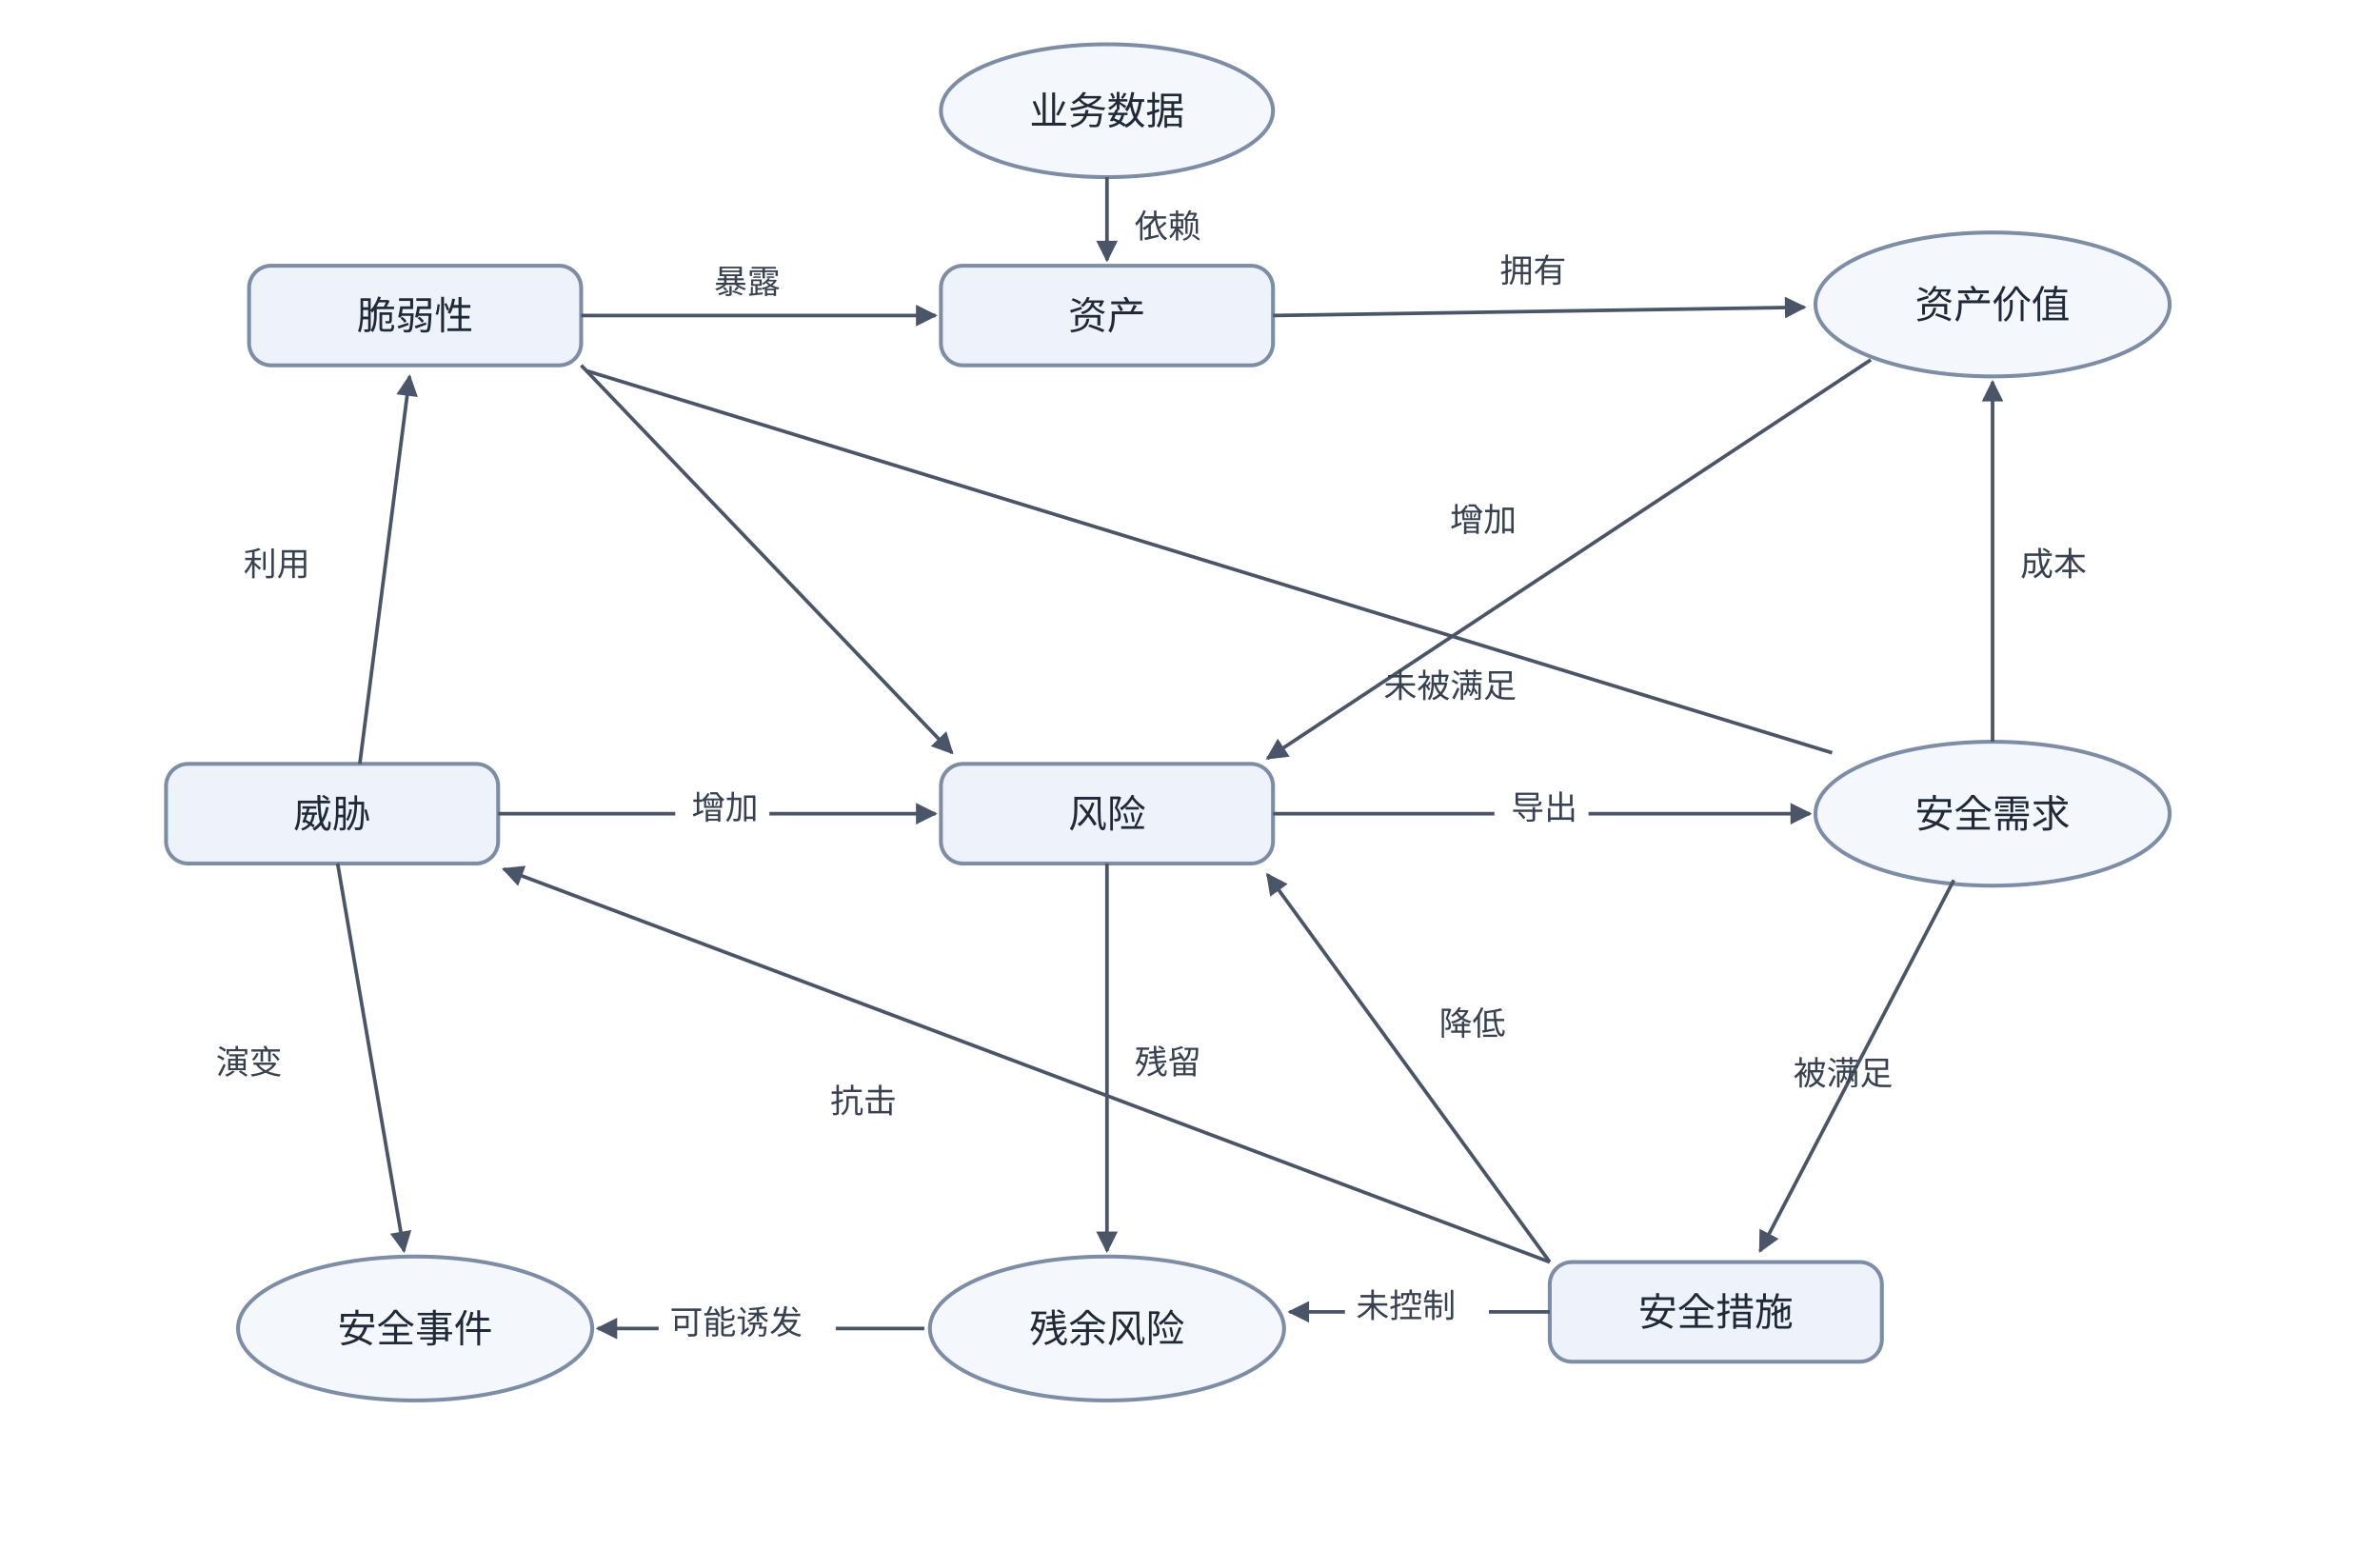
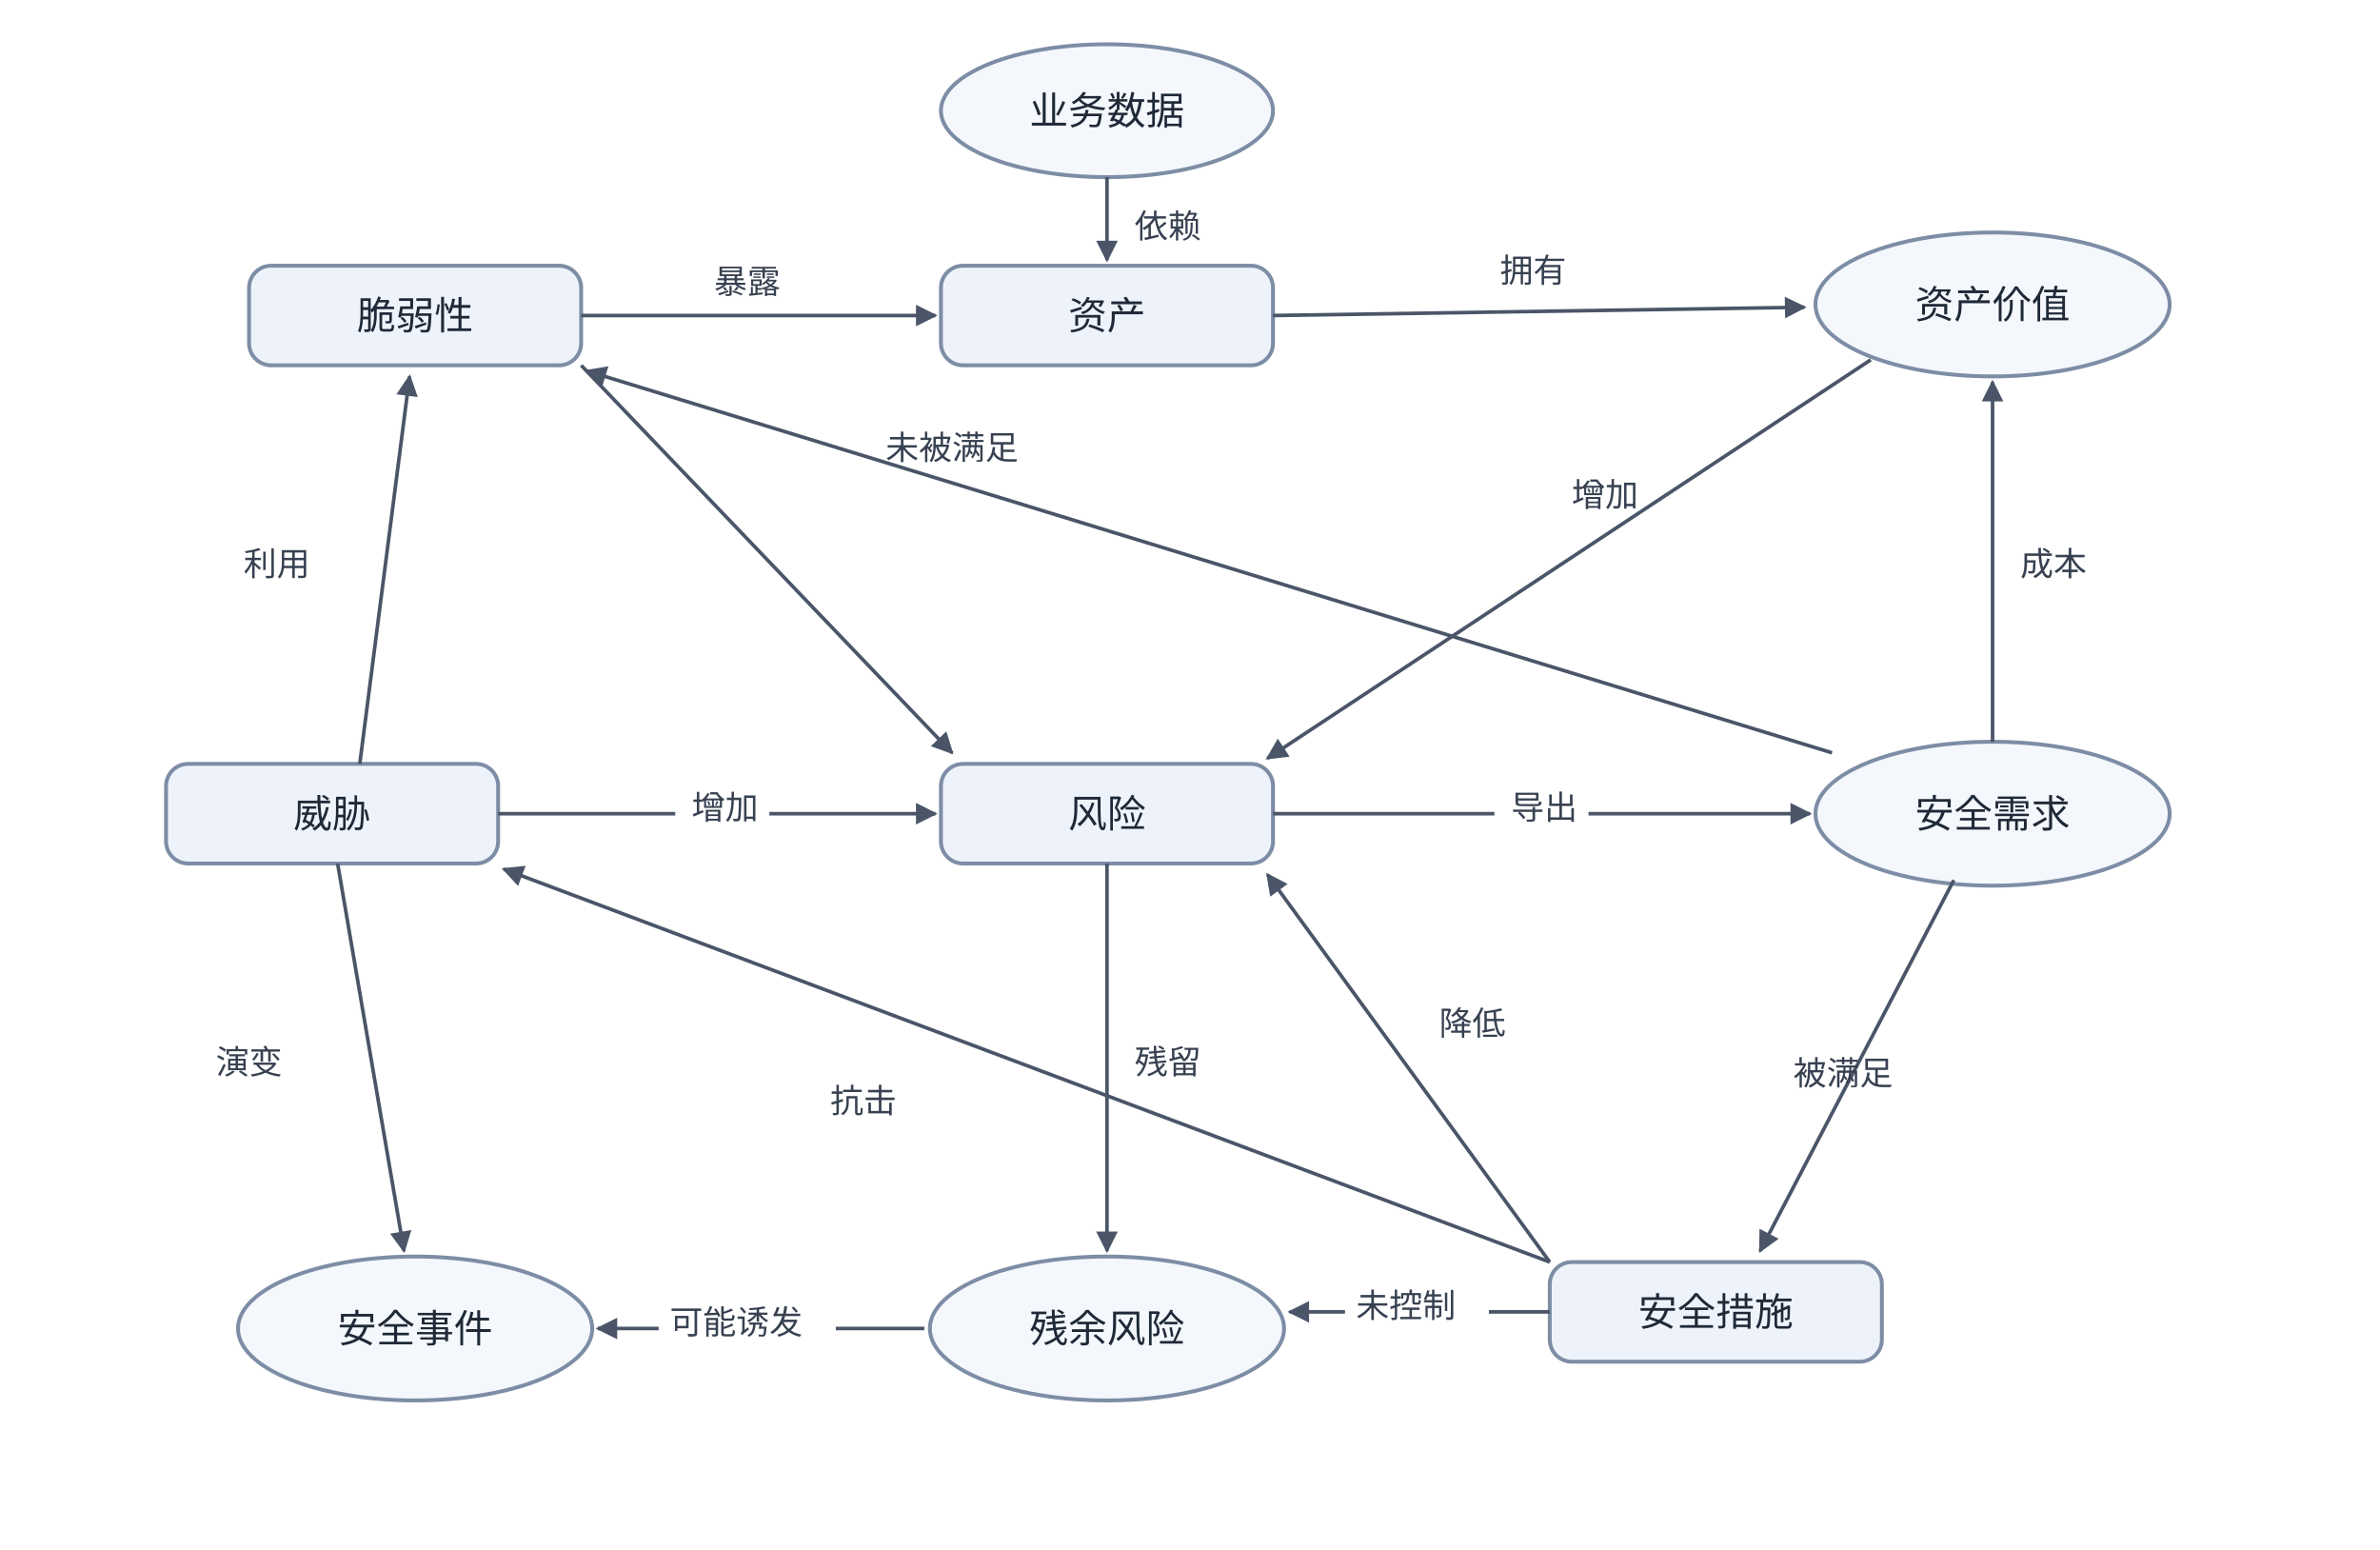
<svg xmlns="http://www.w3.org/2000/svg" width="860" height="560" viewBox="0 0 860 560" font-family="sans-serif">
  <rect width="860" height="560" fill="#ffffff" />
  <defs>
    <marker id="arr" viewBox="0 0 10 10" refX="9" refY="5" markerWidth="6" markerHeight="6" orient="auto">
      <path d="M 0 0 L 10 5 L 0 10 Z" fill="#4a5568" />
    </marker>
  </defs>
  <ellipse cx="400" cy="40" rx="60" ry="24" fill="#f4f7fc" stroke="#7d8da5" stroke-width="1.4" />
  <text x="400" y="45" text-anchor="middle" font-size="14" fill="#1f2937">业务数据</text>
  <rect x="340" y="96" width="120" height="36" rx="8" fill="#eef3fb" stroke="#7d8da5" stroke-width="1.4" />
  <text x="400" y="119" text-anchor="middle" font-size="14" fill="#1f2937">资产</text>
  <rect x="90" y="96" width="120" height="36" rx="8" fill="#eef3fb" stroke="#7d8da5" stroke-width="1.4" />
  <text x="150" y="119" text-anchor="middle" font-size="14" fill="#1f2937">脆弱性</text>
  <ellipse cx="720" cy="110" rx="64" ry="26" fill="#f4f7fc" stroke="#7d8da5" stroke-width="1.4" />
  <text x="720" y="115" text-anchor="middle" font-size="14" fill="#1f2937">资产价值</text>
  <rect x="60" y="276" width="120" height="36" rx="8" fill="#eef3fb" stroke="#7d8da5" stroke-width="1.4" />
  <text x="120" y="299" text-anchor="middle" font-size="14" fill="#1f2937">威胁</text>
  <rect x="340" y="276" width="120" height="36" rx="8" fill="#eef3fb" stroke="#7d8da5" stroke-width="1.4" />
  <text x="400" y="299" text-anchor="middle" font-size="14" fill="#1f2937">风险</text>
  <ellipse cx="720" cy="294" rx="64" ry="26" fill="#f4f7fc" stroke="#7d8da5" stroke-width="1.4" />
  <text x="720" y="299" text-anchor="middle" font-size="14" fill="#1f2937">安全需求</text>
  <ellipse cx="150" cy="480" rx="64" ry="26" fill="#f4f7fc" stroke="#7d8da5" stroke-width="1.4" />
  <text x="150" y="485" text-anchor="middle" font-size="14" fill="#1f2937">安全事件</text>
  <ellipse cx="400" cy="480" rx="64" ry="26" fill="#f4f7fc" stroke="#7d8da5" stroke-width="1.4" />
  <text x="400" y="485" text-anchor="middle" font-size="14" fill="#1f2937">残余风险</text>
  <rect x="560" y="456" width="120" height="36" rx="8" fill="#eef3fb" stroke="#7d8da5" stroke-width="1.4" />
  <text x="620" y="479" text-anchor="middle" font-size="14" fill="#1f2937">安全措施</text>
  <g stroke="#4a5568" stroke-width="1.3" fill="none">
    <line x1="400" y1="64" x2="400" y2="94" marker-end="url(#arr)" />
    <line x1="210" y1="114" x2="338" y2="114" marker-end="url(#arr)" />
    <line x1="460" y1="114" x2="652" y2="111" marker-end="url(#arr)" />
    <line x1="130" y1="276" x2="148" y2="136" marker-end="url(#arr)" />
    <line x1="180" y1="294" x2="338" y2="294" marker-end="url(#arr)" />
    <line x1="460" y1="294" x2="654" y2="294" marker-end="url(#arr)" />
    <line x1="122" y1="312" x2="146" y2="452" marker-end="url(#arr)" />
    <line x1="400" y1="312" x2="400" y2="452" marker-end="url(#arr)" />
    <line x1="560" y1="474" x2="466" y2="474" marker-end="url(#arr)" />
    <line x1="334" y1="480" x2="216" y2="480" marker-end="url(#arr)" />
    <line x1="720" y1="268" x2="720" y2="138" marker-end="url(#arr)" />
    <line x1="706" y1="318" x2="636" y2="452" marker-end="url(#arr)" />
    <line x1="210" y1="132" x2="344" y2="272" marker-end="url(#arr)" />
-     <line x1="212" y1="134" x2="662" y2="272" />
+     <line x1="662" y1="272" x2="212" y2="134" marker-end="url(#arr)" />
    <line x1="676" y1="130" x2="458" y2="274" marker-end="url(#arr)" />
    <line x1="560" y1="456" x2="182" y2="314" marker-end="url(#arr)" />
    <line x1="560" y1="456" x2="458" y2="316" marker-end="url(#arr)" />
  </g>
  <g font-size="12" fill="#374151">
    <text x="410" y="86">依赖</text>
    <text x="258" y="106">暴露</text>
    <text x="542" y="102">拥有</text>
    <text x="88" y="208">利用</text>
    <rect x="244" y="282" width="34" height="18" fill="#ffffff" />
    <text x="250" y="296">增加</text>
    <rect x="540" y="282" width="34" height="18" fill="#ffffff" />
    <text x="546" y="296">导出</text>
    <text x="78" y="388">演变</text>
    <text x="410" y="388">残留</text>
    <rect x="486" y="462" width="52" height="18" fill="#ffffff" />
    <text x="490" y="476">未控制</text>
    <rect x="238" y="468" width="64" height="18" fill="#ffffff" />
    <text x="242" y="482">可能诱发</text>
    <text x="730" y="208">成本</text>
    <text x="648" y="392">被满足</text>
-     <text x="500" y="252">未被满足</text>
-     <text x="524" y="192">增加</text>
+     <text x="320" y="166">未被满足</text>
+     <text x="568" y="183">增加</text>
    <text x="300" y="402">抗击</text>
    <text x="520" y="374">降低</text>
  </g>
</svg>
